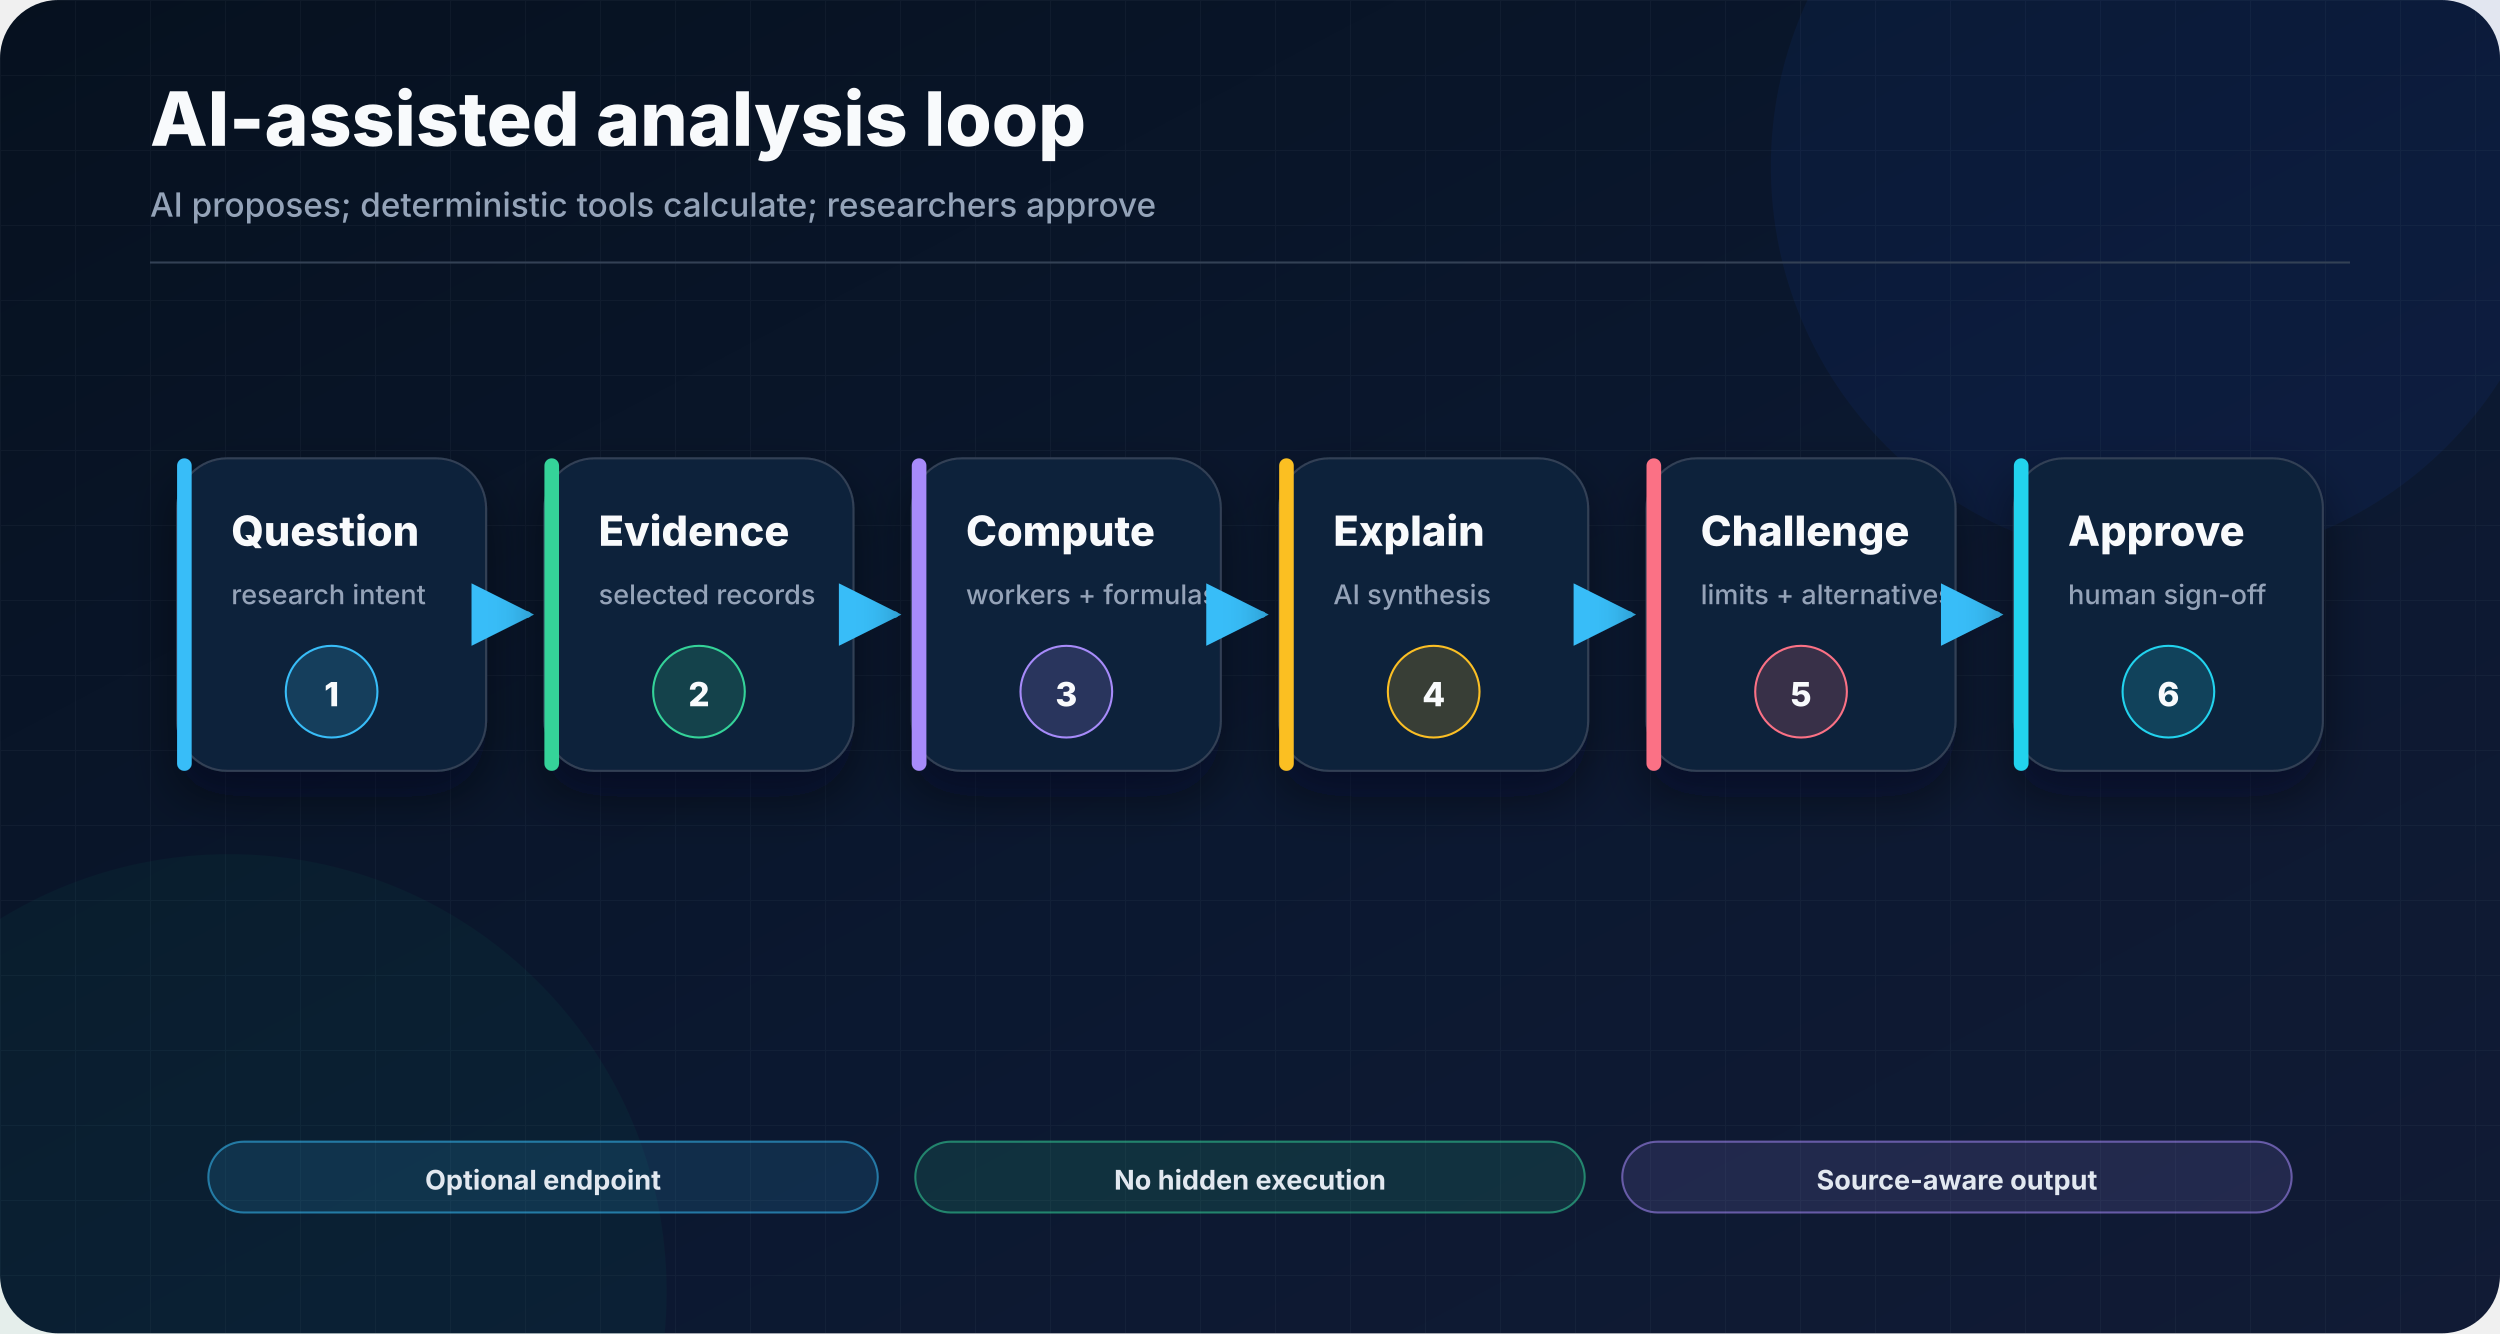
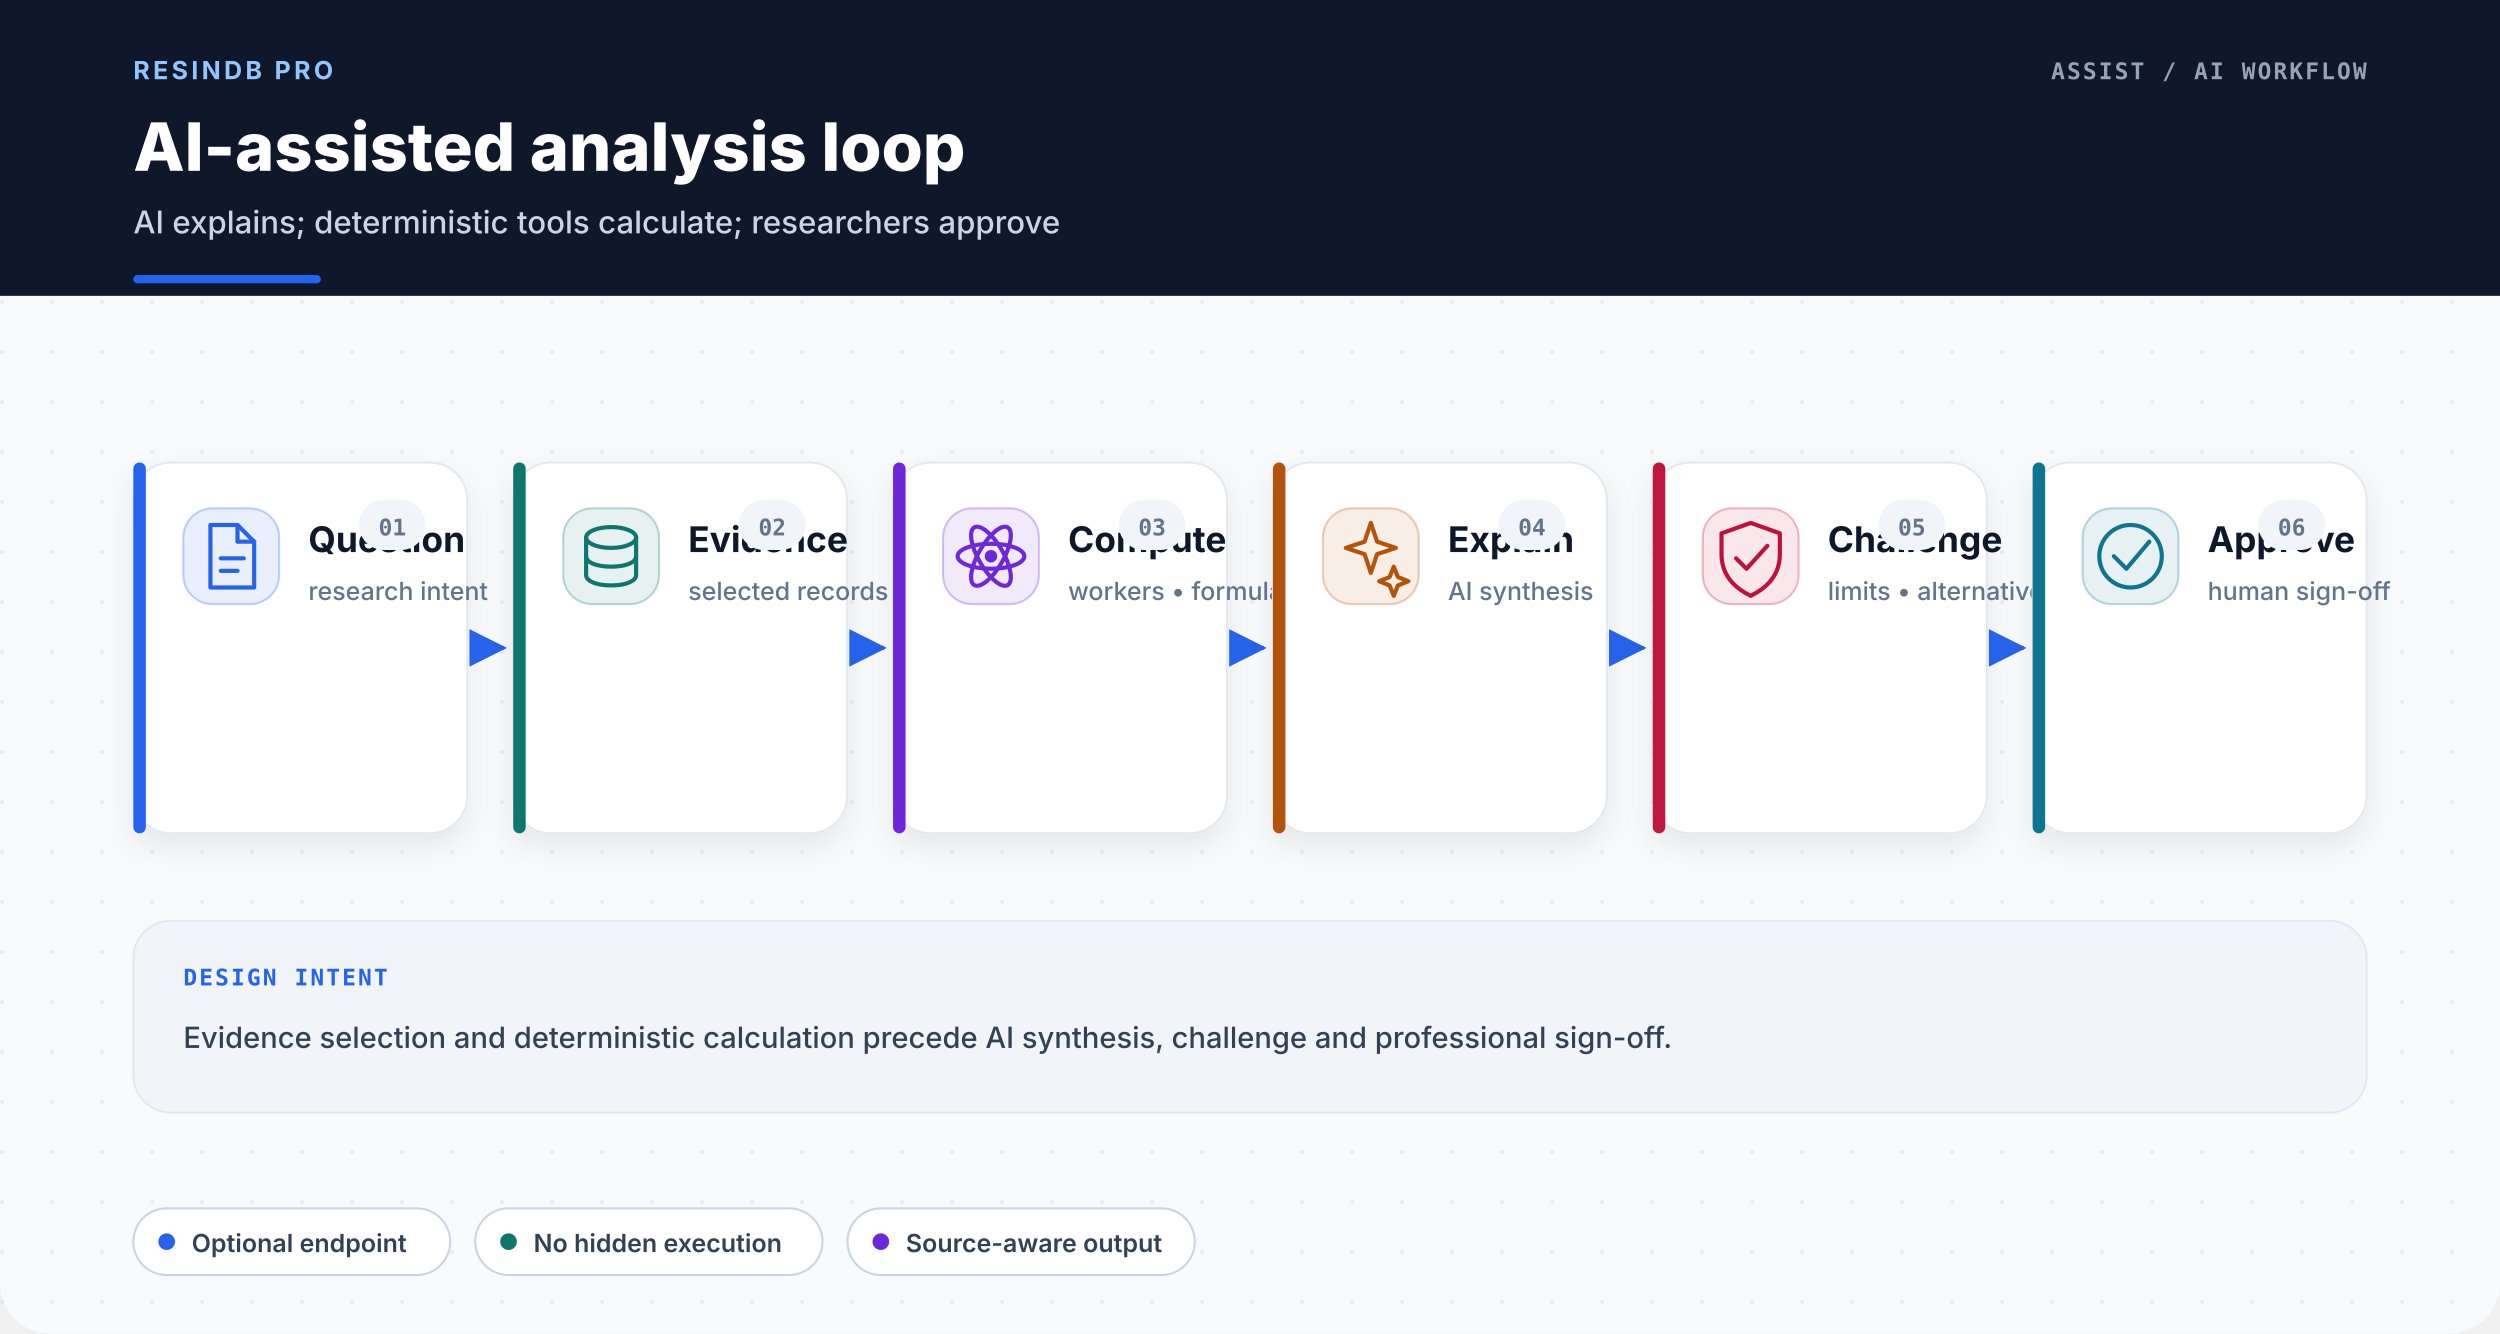
- <svg xmlns="http://www.w3.org/2000/svg" width="1200" height="640" viewBox="0 0 1200 640" role="img" aria-labelledby="ai-title ai-title-desc">
+ <svg xmlns="http://www.w3.org/2000/svg" width="1200" height="640" viewBox="0 0 1200 640" role="img" aria-labelledby="ai-title ai-title-desc" data-design-system="resindb-uiux-pro-max-v1" shape-rendering="geometricPrecision">
  <defs>
-     <linearGradient id="bg" x1="0" y1="0" x2="1" y2="1">
-       <stop offset="0" stop-color="#06111f" />
-       <stop offset=".56" stop-color="#0b1830" />
-       <stop offset="1" stop-color="#111b35" />
-     </linearGradient>
-     <linearGradient id="cyan" x1="0" y1="0" x2="1" y2="1">
-       <stop offset="0" stop-color="#22d3ee" />
-       <stop offset="1" stop-color="#2563eb" />
-     </linearGradient>
-     <linearGradient id="emerald" x1="0" y1="0" x2="1" y2="1">
-       <stop offset="0" stop-color="#34d399" />
-       <stop offset="1" stop-color="#059669" />
-     </linearGradient>
-     <filter id="shadow" x="-25%" y="-25%" width="150%" height="170%">
-       <feDropShadow dx="0" dy="12" stdDeviation="12" flood-color="#020617" flood-opacity=".46" />
+     <filter id="shadow-sm" x="-15%" y="-20%" width="130%" height="150%">
+       <feDropShadow dx="0" dy="6" stdDeviation="7" flood-color="#0F172A" flood-opacity=".08" />
    </filter>
-     <filter id="glow" x="-50%" y="-50%" width="200%" height="200%">
-       <feGaussianBlur stdDeviation="7" result="blur" />
-       <feMerge>
-         <feMergeNode in="blur" />
-         <feMergeNode in="SourceGraphic" />
-       </feMerge>
-     </filter>
-     <pattern id="grid" width="36" height="36" patternUnits="userSpaceOnUse">
-       <path d="M36 0H0V36" fill="none" stroke="#94a3b8" stroke-opacity=".055" />
+     <pattern id="dot-grid" width="24" height="24" patternUnits="userSpaceOnUse">
+       <circle cx="1" cy="1" r="1" fill="#CBD5E1" fill-opacity=".38" />
    </pattern>
-     <marker id="arrow" markerWidth="10" markerHeight="10" refX="9" refY="5" orient="auto">
-       <path d="M0 0L10 5L0 10Z" fill="#38bdf8" />
+     <marker id="arrow" markerWidth="9" markerHeight="9" refX="8" refY="4.5" orient="auto">
+       <path d="M0 0L9 4.5L0 9Z" fill="#2563EB" />
    </marker>
-     <marker id="arrow-muted" markerWidth="10" markerHeight="10" refX="9" refY="5" orient="auto">
-       <path d="M0 0L10 5L0 10Z" fill="#64748b" />
+     <marker id="arrow-muted" markerWidth="9" markerHeight="9" refX="8" refY="4.5" orient="auto">
+       <path d="M0 0L9 4.5L0 9Z" fill="#64748B" />
    </marker>
  </defs>
-   <rect width="1200" height="640" rx="28" fill="url(#bg)" />
-   <rect width="1200" height="640" rx="28" fill="url(#grid)" />
-   <circle cx="1040" cy="80" r="190" fill="#2563eb" fill-opacity=".07" />
-   <circle cx="110" cy="620" r="210" fill="#10b981" fill-opacity=".05" />
-   <text x="72" y="70" fill="#f8fafc" font-family="Inter,Segoe UI,Arial,sans-serif" font-size="36" font-weight="820" text-anchor="start">AI-assisted analysis loop</text>
-   <text x="72" y="104" fill="#94a3b8" font-family="Inter,Segoe UI,Arial,sans-serif" font-size="16" font-weight="520" text-anchor="start">AI proposes; deterministic tools calculate; researchers approve</text>
-   <path d="M72 126H1128" stroke="#334155" />
-   <g filter="url(#shadow)">
-     <rect x="85.0" y="220" width="148.333" height="150" rx="24" fill="#0f213b" stroke="#334155" />
-     <rect x="85.0" y="220" width="7" height="150" rx="3.5" fill="#38bdf8" />
-     <text x="111.0" y="262" fill="#f8fafc" font-family="Inter,Segoe UI,Arial,sans-serif" font-size="20" font-weight="760" text-anchor="start">Question</text>
-     <text x="111.0" y="290" fill="#94a3b8" font-family="Inter,Segoe UI,Arial,sans-serif" font-size="13" font-weight="520" text-anchor="start">research intent</text>
+   <rect width="1200" height="640" rx="24" fill="#F8FAFC" />
+   <rect x="0" y="142" width="1200" height="498" fill="url(#dot-grid)" />
+   <rect x="0" y="0" width="1200" height="142" fill="#0F172A" />
+   <text x="64" y="38" fill="#93C5FD" font-family="Inter,Segoe UI,Arial,sans-serif" font-size="12" font-weight="750" text-anchor="start" letter-spacing="1.6">RESINDB PRO</text>
+   <text x="64" y="82" fill="#FFFFFF" font-family="Inter,Segoe UI,Arial,sans-serif" font-size="32" font-weight="760" text-anchor="start">AI-assisted analysis loop</text>
+   <text x="64" y="112" fill="#CBD5E1" font-family="Inter,Segoe UI,Arial,sans-serif" font-size="15" font-weight="450" text-anchor="start">AI explains; deterministic tools calculate; researchers approve</text>
+   <text x="1136" y="38" fill="#94A3B8" font-family="JetBrains Mono,SFMono-Regular,Consolas,monospace" font-size="11" font-weight="650" text-anchor="end" letter-spacing="1.0">ASSIST / AI WORKFLOW</text>
+   <rect x="64" y="132" width="90" height="4" rx="2" fill="#2563EB" />
+   <g filter="url(#shadow-sm)">
+     <rect x="64.0" y="222" width="160.333" height="178" rx="18" fill="#FFFFFF" stroke="#E2E8F0" />
+     <rect x="64.0" y="222" width="6" height="178" rx="3" fill="#2563EB" />
  </g>
-   <circle cx="159.167" cy="332" r="22" fill="#38bdf8" fill-opacity=".18" stroke="#38bdf8" />
-   <text x="159.167" y="339" fill="#f8fafc" font-family="Inter,Segoe UI,Arial,sans-serif" font-size="16" font-weight="800" text-anchor="middle">1</text>
-   <path d="M233.333 295L253.333 295" fill="none" stroke="#38bdf8" stroke-width="3" stroke-linecap="round" marker-end="url(#arrow)" />
-   <g filter="url(#shadow)">
-     <rect x="261.333" y="220" width="148.333" height="150" rx="24" fill="#0f213b" stroke="#334155" />
-     <rect x="261.333" y="220" width="7" height="150" rx="3.5" fill="#34d399" />
-     <text x="287.333" y="262" fill="#f8fafc" font-family="Inter,Segoe UI,Arial,sans-serif" font-size="20" font-weight="760" text-anchor="start">Evidence</text>
-     <text x="287.333" y="290" fill="#94a3b8" font-family="Inter,Segoe UI,Arial,sans-serif" font-size="13" font-weight="520" text-anchor="start">selected records</text>
+   <rect x="88.0" y="244" width="46" height="46" rx="14" fill="#2563EB" fill-opacity=".10" stroke="#2563EB" stroke-opacity=".28" />
+   <g fill="none" stroke="#2563EB" stroke-width="2" stroke-linecap="round" stroke-linejoin="round">
+     <path d="M101.0 252.0h13l8 8v22h-21z" />
+     <path d="M114.0 252.0v8h8M106.0 268.0h11M106.0 274.0h8" />
  </g>
-   <circle cx="335.5" cy="332" r="22" fill="#34d399" fill-opacity=".18" stroke="#34d399" />
-   <text x="335.5" y="339" fill="#f8fafc" font-family="Inter,Segoe UI,Arial,sans-serif" font-size="16" font-weight="800" text-anchor="middle">2</text>
-   <path d="M409.667 295L429.667 295" fill="none" stroke="#38bdf8" stroke-width="3" stroke-linecap="round" marker-end="url(#arrow)" />
-   <g filter="url(#shadow)">
-     <rect x="437.667" y="220" width="148.333" height="150" rx="24" fill="#0f213b" stroke="#334155" />
-     <rect x="437.667" y="220" width="7" height="150" rx="3.5" fill="#a78bfa" />
-     <text x="463.667" y="262" fill="#f8fafc" font-family="Inter,Segoe UI,Arial,sans-serif" font-size="20" font-weight="760" text-anchor="start">Compute</text>
-     <text x="463.667" y="290" fill="#94a3b8" font-family="Inter,Segoe UI,Arial,sans-serif" font-size="13" font-weight="520" text-anchor="start">workers + formulas</text>
+   <text x="148.0" y="265" fill="#0F172A" font-family="Inter,Segoe UI,Arial,sans-serif" font-size="17" font-weight="720" text-anchor="start">Question</text>
+   <text x="148.0" y="288" fill="#64748B" font-family="Inter,Segoe UI,Arial,sans-serif" font-size="12" font-weight="500" text-anchor="start">research intent</text>
+   <rect x="172.333" y="240" width="32" height="24" rx="12" fill="#F1F5F9" />
+   <text x="188.333" y="257" fill="#64748B" font-family="JetBrains Mono,SFMono-Regular,Consolas,monospace" font-size="11" font-weight="700" text-anchor="middle">01</text>
+   <path d="M228.333 311L241.333 311" fill="none" stroke="#2563EB" stroke-width="2" stroke-linecap="round" marker-end="url(#arrow)" />
+   <g filter="url(#shadow-sm)">
+     <rect x="246.333" y="222" width="160.333" height="178" rx="18" fill="#FFFFFF" stroke="#E2E8F0" />
+     <rect x="246.333" y="222" width="6" height="178" rx="3" fill="#0F766E" />
  </g>
-   <circle cx="511.833" cy="332" r="22" fill="#a78bfa" fill-opacity=".18" stroke="#a78bfa" />
-   <text x="511.833" y="339" fill="#f8fafc" font-family="Inter,Segoe UI,Arial,sans-serif" font-size="16" font-weight="800" text-anchor="middle">3</text>
-   <path d="M586.0 295L606.0 295" fill="none" stroke="#38bdf8" stroke-width="3" stroke-linecap="round" marker-end="url(#arrow)" />
-   <g filter="url(#shadow)">
-     <rect x="614.0" y="220" width="148.333" height="150" rx="24" fill="#0f213b" stroke="#334155" />
-     <rect x="614.0" y="220" width="7" height="150" rx="3.5" fill="#fbbf24" />
-     <text x="640.0" y="262" fill="#f8fafc" font-family="Inter,Segoe UI,Arial,sans-serif" font-size="20" font-weight="760" text-anchor="start">Explain</text>
-     <text x="640.0" y="290" fill="#94a3b8" font-family="Inter,Segoe UI,Arial,sans-serif" font-size="13" font-weight="520" text-anchor="start">AI synthesis</text>
+   <rect x="270.333" y="244" width="46" height="46" rx="14" fill="#0F766E" fill-opacity=".10" stroke="#0F766E" stroke-opacity=".28" />
+   <g fill="none" stroke="#0F766E" stroke-width="2" stroke-linecap="round" stroke-linejoin="round">
+     <ellipse cx="293.333" cy="258.0" rx="12" ry="5" />
+     <path d="M281.333 258.0v18c0 3 5 5 12 5s12-2 12-5v-18" />
+     <path d="M281.333 267.0c0 3 5 5 12 5s12-2 12-5" />
  </g>
-   <circle cx="688.167" cy="332" r="22" fill="#fbbf24" fill-opacity=".18" stroke="#fbbf24" />
-   <text x="688.167" y="339" fill="#f8fafc" font-family="Inter,Segoe UI,Arial,sans-serif" font-size="16" font-weight="800" text-anchor="middle">4</text>
-   <path d="M762.333 295L782.333 295" fill="none" stroke="#38bdf8" stroke-width="3" stroke-linecap="round" marker-end="url(#arrow)" />
-   <g filter="url(#shadow)">
-     <rect x="790.333" y="220" width="148.333" height="150" rx="24" fill="#0f213b" stroke="#334155" />
-     <rect x="790.333" y="220" width="7" height="150" rx="3.5" fill="#fb7185" />
-     <text x="816.333" y="262" fill="#f8fafc" font-family="Inter,Segoe UI,Arial,sans-serif" font-size="20" font-weight="760" text-anchor="start">Challenge</text>
-     <text x="816.333" y="290" fill="#94a3b8" font-family="Inter,Segoe UI,Arial,sans-serif" font-size="13" font-weight="520" text-anchor="start">limits + alternatives</text>
+   <text x="330.333" y="265" fill="#0F172A" font-family="Inter,Segoe UI,Arial,sans-serif" font-size="17" font-weight="720" text-anchor="start">Evidence</text>
+   <text x="330.333" y="288" fill="#64748B" font-family="Inter,Segoe UI,Arial,sans-serif" font-size="12" font-weight="500" text-anchor="start">selected records</text>
+   <rect x="354.667" y="240" width="32" height="24" rx="12" fill="#F1F5F9" />
+   <text x="370.667" y="257" fill="#64748B" font-family="JetBrains Mono,SFMono-Regular,Consolas,monospace" font-size="11" font-weight="700" text-anchor="middle">02</text>
+   <path d="M410.667 311L423.667 311" fill="none" stroke="#2563EB" stroke-width="2" stroke-linecap="round" marker-end="url(#arrow)" />
+   <g filter="url(#shadow-sm)">
+     <rect x="428.667" y="222" width="160.333" height="178" rx="18" fill="#FFFFFF" stroke="#E2E8F0" />
+     <rect x="428.667" y="222" width="6" height="178" rx="3" fill="#6D28D9" />
  </g>
-   <circle cx="864.5" cy="332" r="22" fill="#fb7185" fill-opacity=".18" stroke="#fb7185" />
-   <text x="864.5" y="339" fill="#f8fafc" font-family="Inter,Segoe UI,Arial,sans-serif" font-size="16" font-weight="800" text-anchor="middle">5</text>
-   <path d="M938.667 295L958.667 295" fill="none" stroke="#38bdf8" stroke-width="3" stroke-linecap="round" marker-end="url(#arrow)" />
-   <g filter="url(#shadow)">
-     <rect x="966.667" y="220" width="148.333" height="150" rx="24" fill="#0f213b" stroke="#334155" />
-     <rect x="966.667" y="220" width="7" height="150" rx="3.5" fill="#22d3ee" />
-     <text x="992.667" y="262" fill="#f8fafc" font-family="Inter,Segoe UI,Arial,sans-serif" font-size="20" font-weight="760" text-anchor="start">Approve</text>
-     <text x="992.667" y="290" fill="#94a3b8" font-family="Inter,Segoe UI,Arial,sans-serif" font-size="13" font-weight="520" text-anchor="start">human sign-off</text>
+   <rect x="452.667" y="244" width="46" height="46" rx="14" fill="#6D28D9" fill-opacity=".10" stroke="#6D28D9" stroke-opacity=".28" />
+   <g fill="none" stroke="#6D28D9" stroke-width="2" stroke-linecap="round" stroke-linejoin="round">
+     <ellipse cx="475.667" cy="267.0" rx="16" ry="6" />
+     <ellipse cx="475.667" cy="267.0" rx="16" ry="6" transform="rotate(60 475.6667 267.0)" />
+     <ellipse cx="475.667" cy="267.0" rx="16" ry="6" transform="rotate(120 475.6667 267.0)" />
+     <circle cx="475.667" cy="267.0" r="3" fill="#6D28D9" stroke="none" />
  </g>
-   <circle cx="1040.833" cy="332" r="22" fill="#22d3ee" fill-opacity=".18" stroke="#22d3ee" />
-   <text x="1040.833" y="339" fill="#f8fafc" font-family="Inter,Segoe UI,Arial,sans-serif" font-size="16" font-weight="800" text-anchor="middle">6</text>
-   <g>
-     <rect x="100" y="548" width="321.333" height="34" rx="17" fill="#38bdf8" fill-opacity=".13" stroke="#38bdf8" stroke-opacity=".55" />
-     <text x="260.667" y="571" fill="#e2e8f0" font-family="Inter,Segoe UI,Arial,sans-serif" font-size="13" font-weight="650" text-anchor="middle">Optional endpoint</text>
+   <text x="512.667" y="265" fill="#0F172A" font-family="Inter,Segoe UI,Arial,sans-serif" font-size="17" font-weight="720" text-anchor="start">Compute</text>
+   <text x="512.667" y="288" fill="#64748B" font-family="Inter,Segoe UI,Arial,sans-serif" font-size="12" font-weight="500" text-anchor="start">workers • formulas</text>
+   <rect x="537.0" y="240" width="32" height="24" rx="12" fill="#F1F5F9" />
+   <text x="553.0" y="257" fill="#64748B" font-family="JetBrains Mono,SFMono-Regular,Consolas,monospace" font-size="11" font-weight="700" text-anchor="middle">03</text>
+   <path d="M593.0 311L606.0 311" fill="none" stroke="#2563EB" stroke-width="2" stroke-linecap="round" marker-end="url(#arrow)" />
+   <g filter="url(#shadow-sm)">
+     <rect x="611.0" y="222" width="160.333" height="178" rx="18" fill="#FFFFFF" stroke="#E2E8F0" />
+     <rect x="611.0" y="222" width="6" height="178" rx="3" fill="#B45309" />
  </g>
-   <g>
-     <rect x="439.333" y="548" width="321.333" height="34" rx="17" fill="#34d399" fill-opacity=".13" stroke="#34d399" stroke-opacity=".55" />
-     <text x="600.0" y="571" fill="#e2e8f0" font-family="Inter,Segoe UI,Arial,sans-serif" font-size="13" font-weight="650" text-anchor="middle">No hidden execution</text>
+   <rect x="635.0" y="244" width="46" height="46" rx="14" fill="#B45309" fill-opacity=".10" stroke="#B45309" stroke-opacity=".28" />
+   <g fill="none" stroke="#B45309" stroke-width="2" stroke-linecap="round" stroke-linejoin="round">
+     <path d="M658.0 251.0l3 9 9 3-9 3-3 9-3-9-9-3 9-3z" />
+     <path d="M669.0 272.0l2 5 5 2-5 2-2 5-2-5-5-2 5-2z" />
  </g>
-   <g>
-     <rect x="778.667" y="548" width="321.333" height="34" rx="17" fill="#a78bfa" fill-opacity=".13" stroke="#a78bfa" stroke-opacity=".55" />
-     <text x="939.333" y="571" fill="#e2e8f0" font-family="Inter,Segoe UI,Arial,sans-serif" font-size="13" font-weight="650" text-anchor="middle">Source-aware output</text>
+   <text x="695.0" y="265" fill="#0F172A" font-family="Inter,Segoe UI,Arial,sans-serif" font-size="17" font-weight="720" text-anchor="start">Explain</text>
+   <text x="695.0" y="288" fill="#64748B" font-family="Inter,Segoe UI,Arial,sans-serif" font-size="12" font-weight="500" text-anchor="start">AI synthesis</text>
+   <rect x="719.333" y="240" width="32" height="24" rx="12" fill="#F1F5F9" />
+   <text x="735.333" y="257" fill="#64748B" font-family="JetBrains Mono,SFMono-Regular,Consolas,monospace" font-size="11" font-weight="700" text-anchor="middle">04</text>
+   <path d="M775.333 311L788.333 311" fill="none" stroke="#2563EB" stroke-width="2" stroke-linecap="round" marker-end="url(#arrow)" />
+   <g filter="url(#shadow-sm)">
+     <rect x="793.333" y="222" width="160.333" height="178" rx="18" fill="#FFFFFF" stroke="#E2E8F0" />
+     <rect x="793.333" y="222" width="6" height="178" rx="3" fill="#BE123C" />
  </g>
+   <rect x="817.333" y="244" width="46" height="46" rx="14" fill="#BE123C" fill-opacity=".10" stroke="#BE123C" stroke-opacity=".28" />
+   <g fill="none" stroke="#BE123C" stroke-width="2" stroke-linecap="round" stroke-linejoin="round">
+     <path d="M840.333 251.0l14 5v10c0 10-6 16-14 20-8-4-14-10-14-20v-10z" />
+     <path d="M833.333 268.0l5 5 10-11" />
+   </g>
+   <text x="877.333" y="265" fill="#0F172A" font-family="Inter,Segoe UI,Arial,sans-serif" font-size="17" font-weight="720" text-anchor="start">Challenge</text>
+   <text x="877.333" y="288" fill="#64748B" font-family="Inter,Segoe UI,Arial,sans-serif" font-size="12" font-weight="500" text-anchor="start">limits • alternatives</text>
+   <rect x="901.667" y="240" width="32" height="24" rx="12" fill="#F1F5F9" />
+   <text x="917.667" y="257" fill="#64748B" font-family="JetBrains Mono,SFMono-Regular,Consolas,monospace" font-size="11" font-weight="700" text-anchor="middle">05</text>
+   <path d="M957.667 311L970.667 311" fill="none" stroke="#2563EB" stroke-width="2" stroke-linecap="round" marker-end="url(#arrow)" />
+   <g filter="url(#shadow-sm)">
+     <rect x="975.667" y="222" width="160.333" height="178" rx="18" fill="#FFFFFF" stroke="#E2E8F0" />
+     <rect x="975.667" y="222" width="6" height="178" rx="3" fill="#0E7490" />
+   </g>
+   <rect x="999.667" y="244" width="46" height="46" rx="14" fill="#0E7490" fill-opacity=".10" stroke="#0E7490" stroke-opacity=".28" />
+   <g fill="none" stroke="#0E7490" stroke-width="2" stroke-linecap="round" stroke-linejoin="round">
+     <circle cx="1022.667" cy="267.0" r="15" />
+     <path d="M1014.667 267.0l6 6 11-13" />
+   </g>
+   <text x="1059.667" y="265" fill="#0F172A" font-family="Inter,Segoe UI,Arial,sans-serif" font-size="17" font-weight="720" text-anchor="start">Approve</text>
+   <text x="1059.667" y="288" fill="#64748B" font-family="Inter,Segoe UI,Arial,sans-serif" font-size="12" font-weight="500" text-anchor="start">human sign-off</text>
+   <rect x="1084.0" y="240" width="32" height="24" rx="12" fill="#F1F5F9" />
+   <text x="1100.0" y="257" fill="#64748B" font-family="JetBrains Mono,SFMono-Regular,Consolas,monospace" font-size="11" font-weight="700" text-anchor="middle">06</text>
+   <rect x="64" y="442" width="1072" height="92" rx="18" fill="#F1F5F9" stroke="#E2E8F0" />
+   <text x="88" y="473" fill="#2563EB" font-family="JetBrains Mono,SFMono-Regular,Consolas,monospace" font-size="11" font-weight="750" text-anchor="start" letter-spacing="1.0">DESIGN INTENT</text>
+   <text x="88" y="503" fill="#334155" font-family="Inter,Segoe UI,Arial,sans-serif" font-size="14" font-weight="500" text-anchor="start">Evidence selection and deterministic calculation precede AI synthesis, challenge and professional sign-off.</text>
+   <rect x="64" y="580" width="152.1" height="32" rx="16" fill="#FFFFFF" stroke="#CBD5E1" />
+   <circle cx="80" cy="596" r="4" fill="#2563EB" />
+   <text x="92" y="601" fill="#334155" font-family="Inter,Segoe UI,Arial,sans-serif" font-size="12" font-weight="600" text-anchor="start">Optional endpoint</text>
+   <rect x="228.1" y="580" width="166.7" height="32" rx="16" fill="#FFFFFF" stroke="#CBD5E1" />
+   <circle cx="244.1" cy="596" r="4" fill="#0F766E" />
+   <text x="256.1" y="601" fill="#334155" font-family="Inter,Segoe UI,Arial,sans-serif" font-size="12" font-weight="600" text-anchor="start">No hidden execution</text>
+   <rect x="406.8" y="580" width="166.7" height="32" rx="16" fill="#FFFFFF" stroke="#CBD5E1" />
+   <circle cx="422.8" cy="596" r="4" fill="#6D28D9" />
+   <text x="434.8" y="601" fill="#334155" font-family="Inter,Segoe UI,Arial,sans-serif" font-size="12" font-weight="600" text-anchor="start">Source-aware output</text>
</svg>
